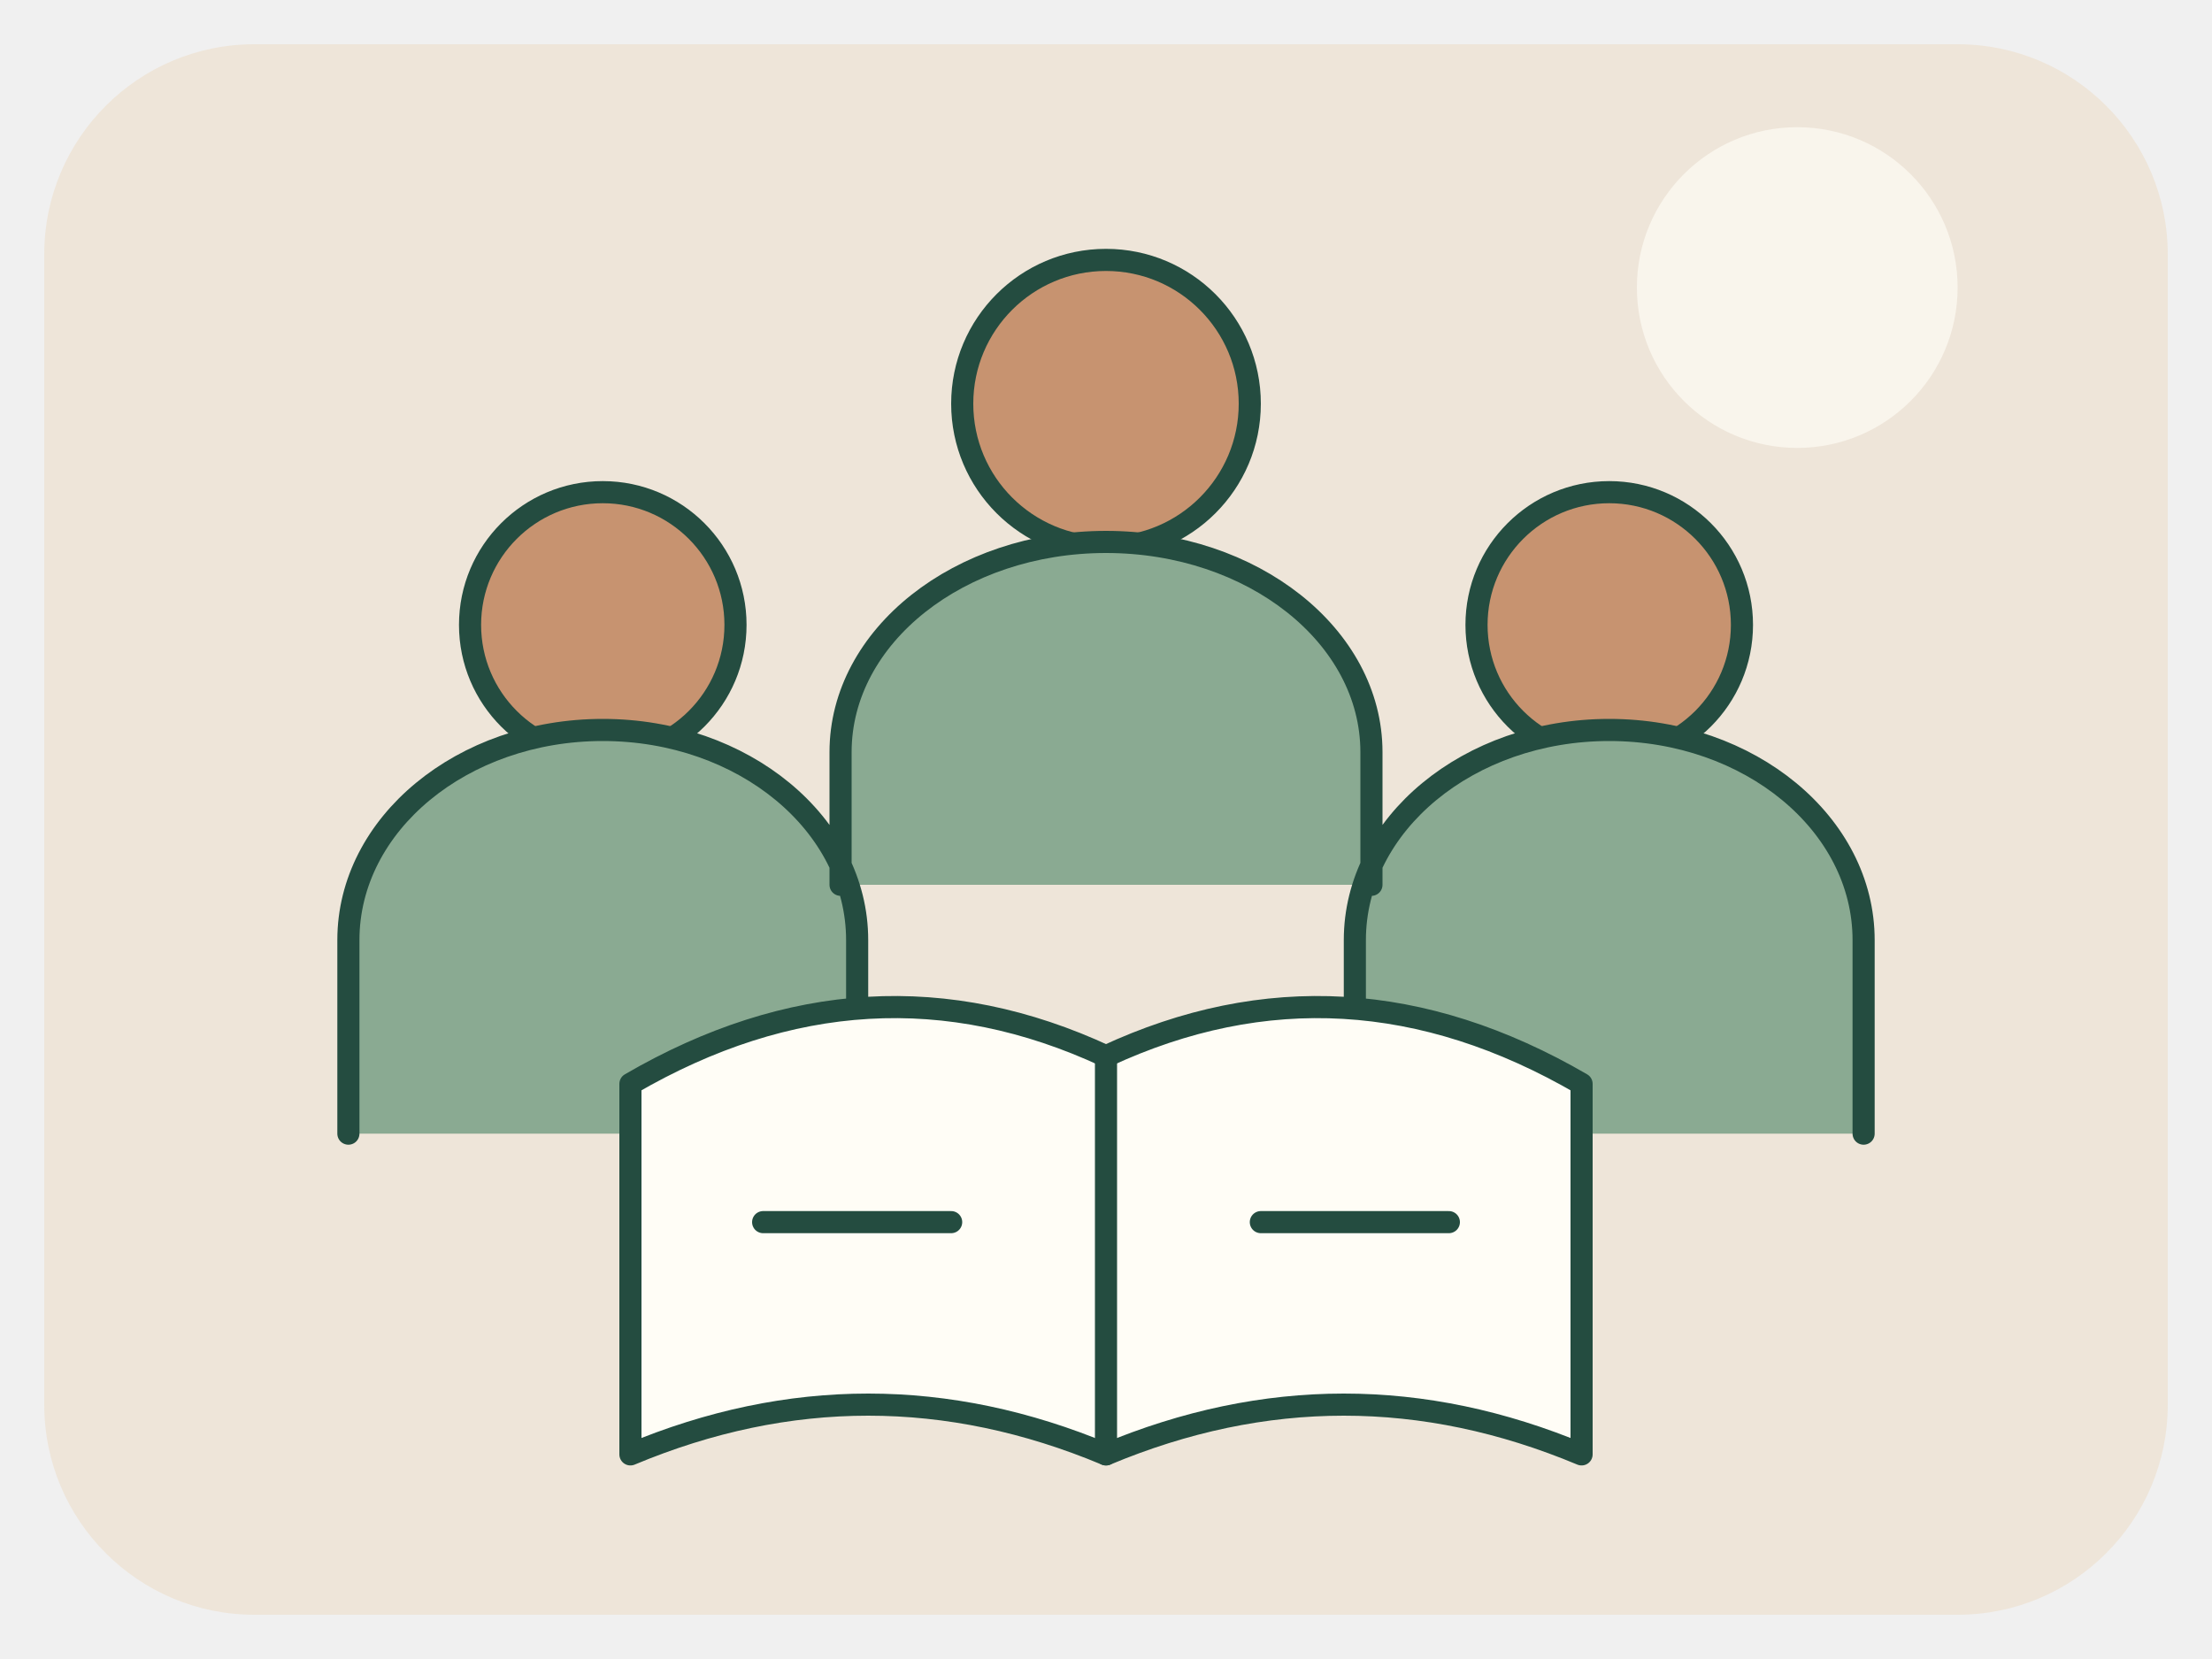
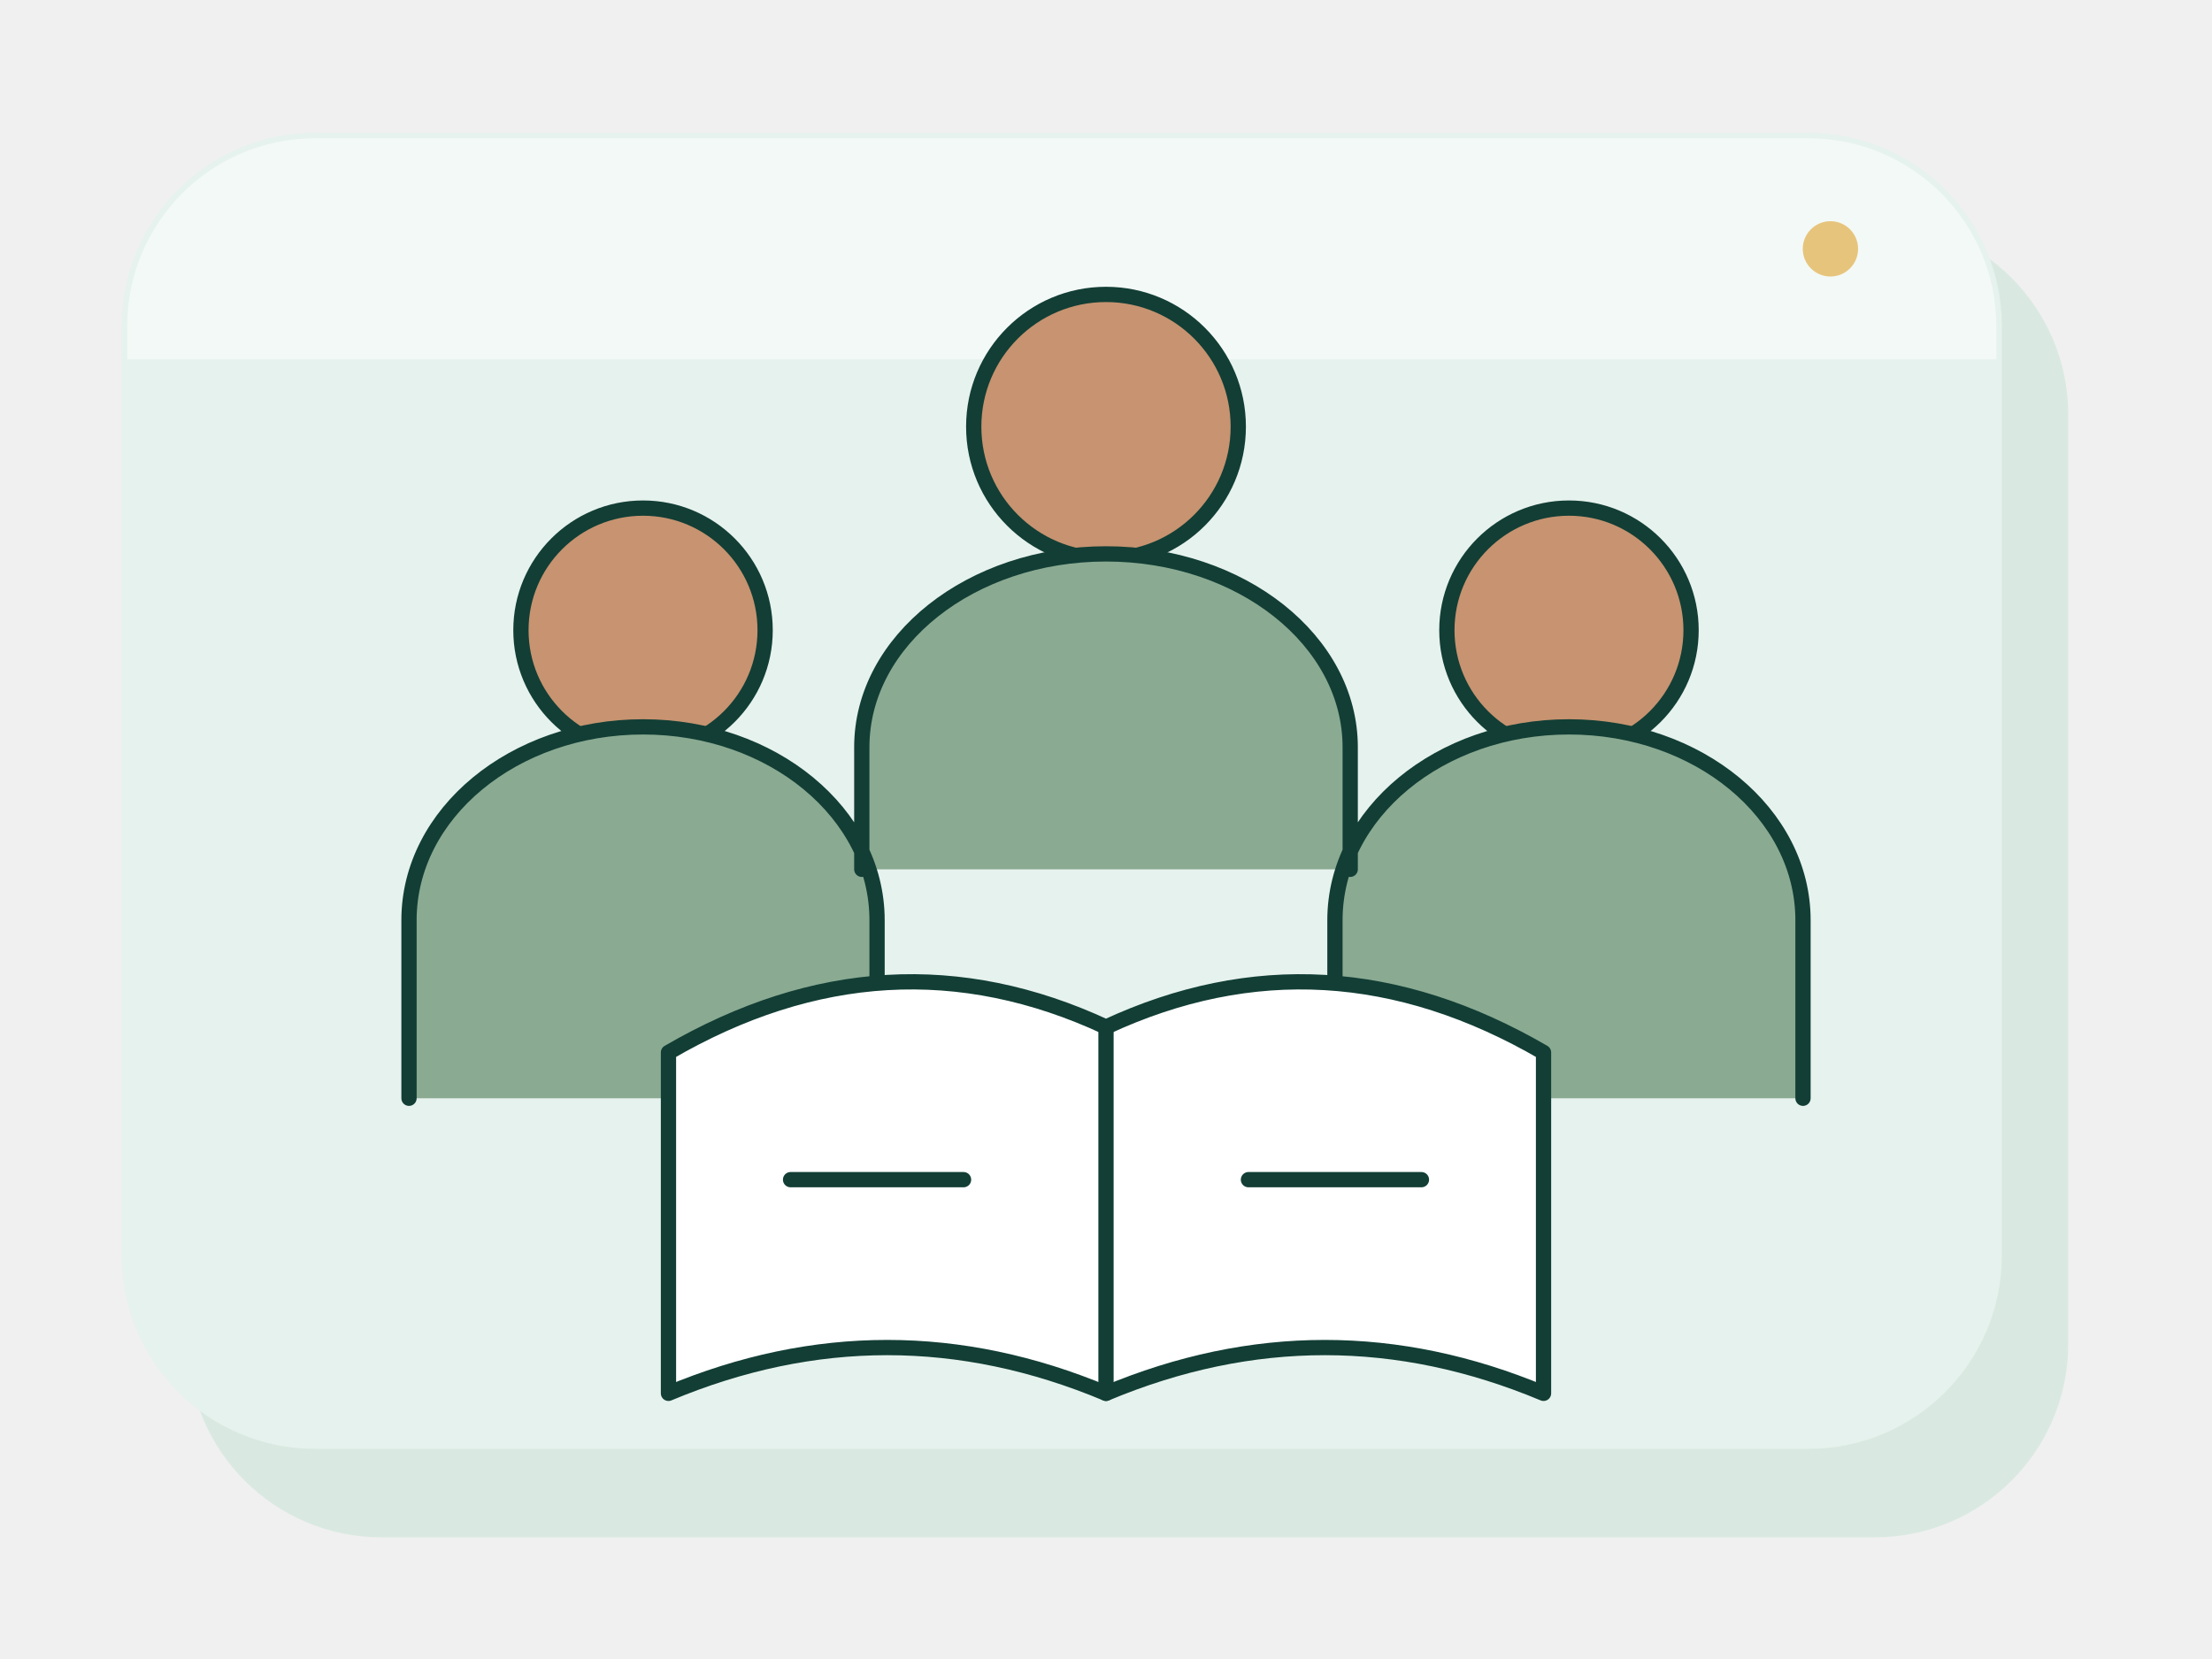
<svg xmlns="http://www.w3.org/2000/svg" viewBox="0 0 400 300" fill="none">
-   <rect x="8" y="8" width="384" height="284" rx="38" fill="#eee5d9" />
-   <circle cx="325" cy="52" r="29" fill="#fffdf6" opacity=".65" />
-   <g stroke="#244c40" stroke-width="4" stroke-linecap="round" stroke-linejoin="round">
-     <circle cx="200" cy="73" r="26" fill="#c79370" />
-     <circle cx="109" cy="113" r="24" fill="#c79370" />
-     <circle cx="291" cy="113" r="24" fill="#c79370" />
-     <path d="M152 160v-24a48 38 0 0 1 96 0v24M63 205v-35a46 38 0 0 1 92 0v35m90 0v-35a46 38 0 0 1 92 0v35" fill="#8aaa92" />
-     <path d="M114 196q43-25 86-5 43-20 86 5v67q-43-18-86 0-43-18-86 0z" fill="#fffdf6" />
-     <path d="M200 192v71M138 221h34m56 0h34" />
+   <rect x="34" y="40" width="340" height="238" rx="35" fill="#d9e9e1" />
+   <rect x="22" y="24" width="340" height="238" rx="35" fill="#e6f2ed" />
+   <path d="M57 25h270a34 34 0 0 1 34 34v6H23v-6a34 34 0 0 1 34-34Z" fill="#f3f9f6" />
+   <circle cx="331" cy="45" r="5" fill="#e7c47c" />
+   <g transform="translate(16 10) scale(.92)">
+     <g stroke="#123e35" stroke-width="3" stroke-linecap="round" stroke-linejoin="round">
+       <circle cx="200" cy="73" r="26" fill="#c79370" />
+       <circle cx="109" cy="113" r="24" fill="#c79370" />
+       <circle cx="291" cy="113" r="24" fill="#c79370" />
+       <path d="M152 160v-24a48 38 0 0 1 96 0v24M63 205v-35a46 38 0 0 1 92 0v35m90 0v-35a46 38 0 0 1 92 0v35" fill="#8aaa92" />
+       <path d="M114 196q43-25 86-5 43-20 86 5v67q-43-18-86 0-43-18-86 0z" fill="#ffffff" />
+       <path d="M200 192v71M138 221h34m56 0h34" />
+     </g>
  </g>
</svg>
